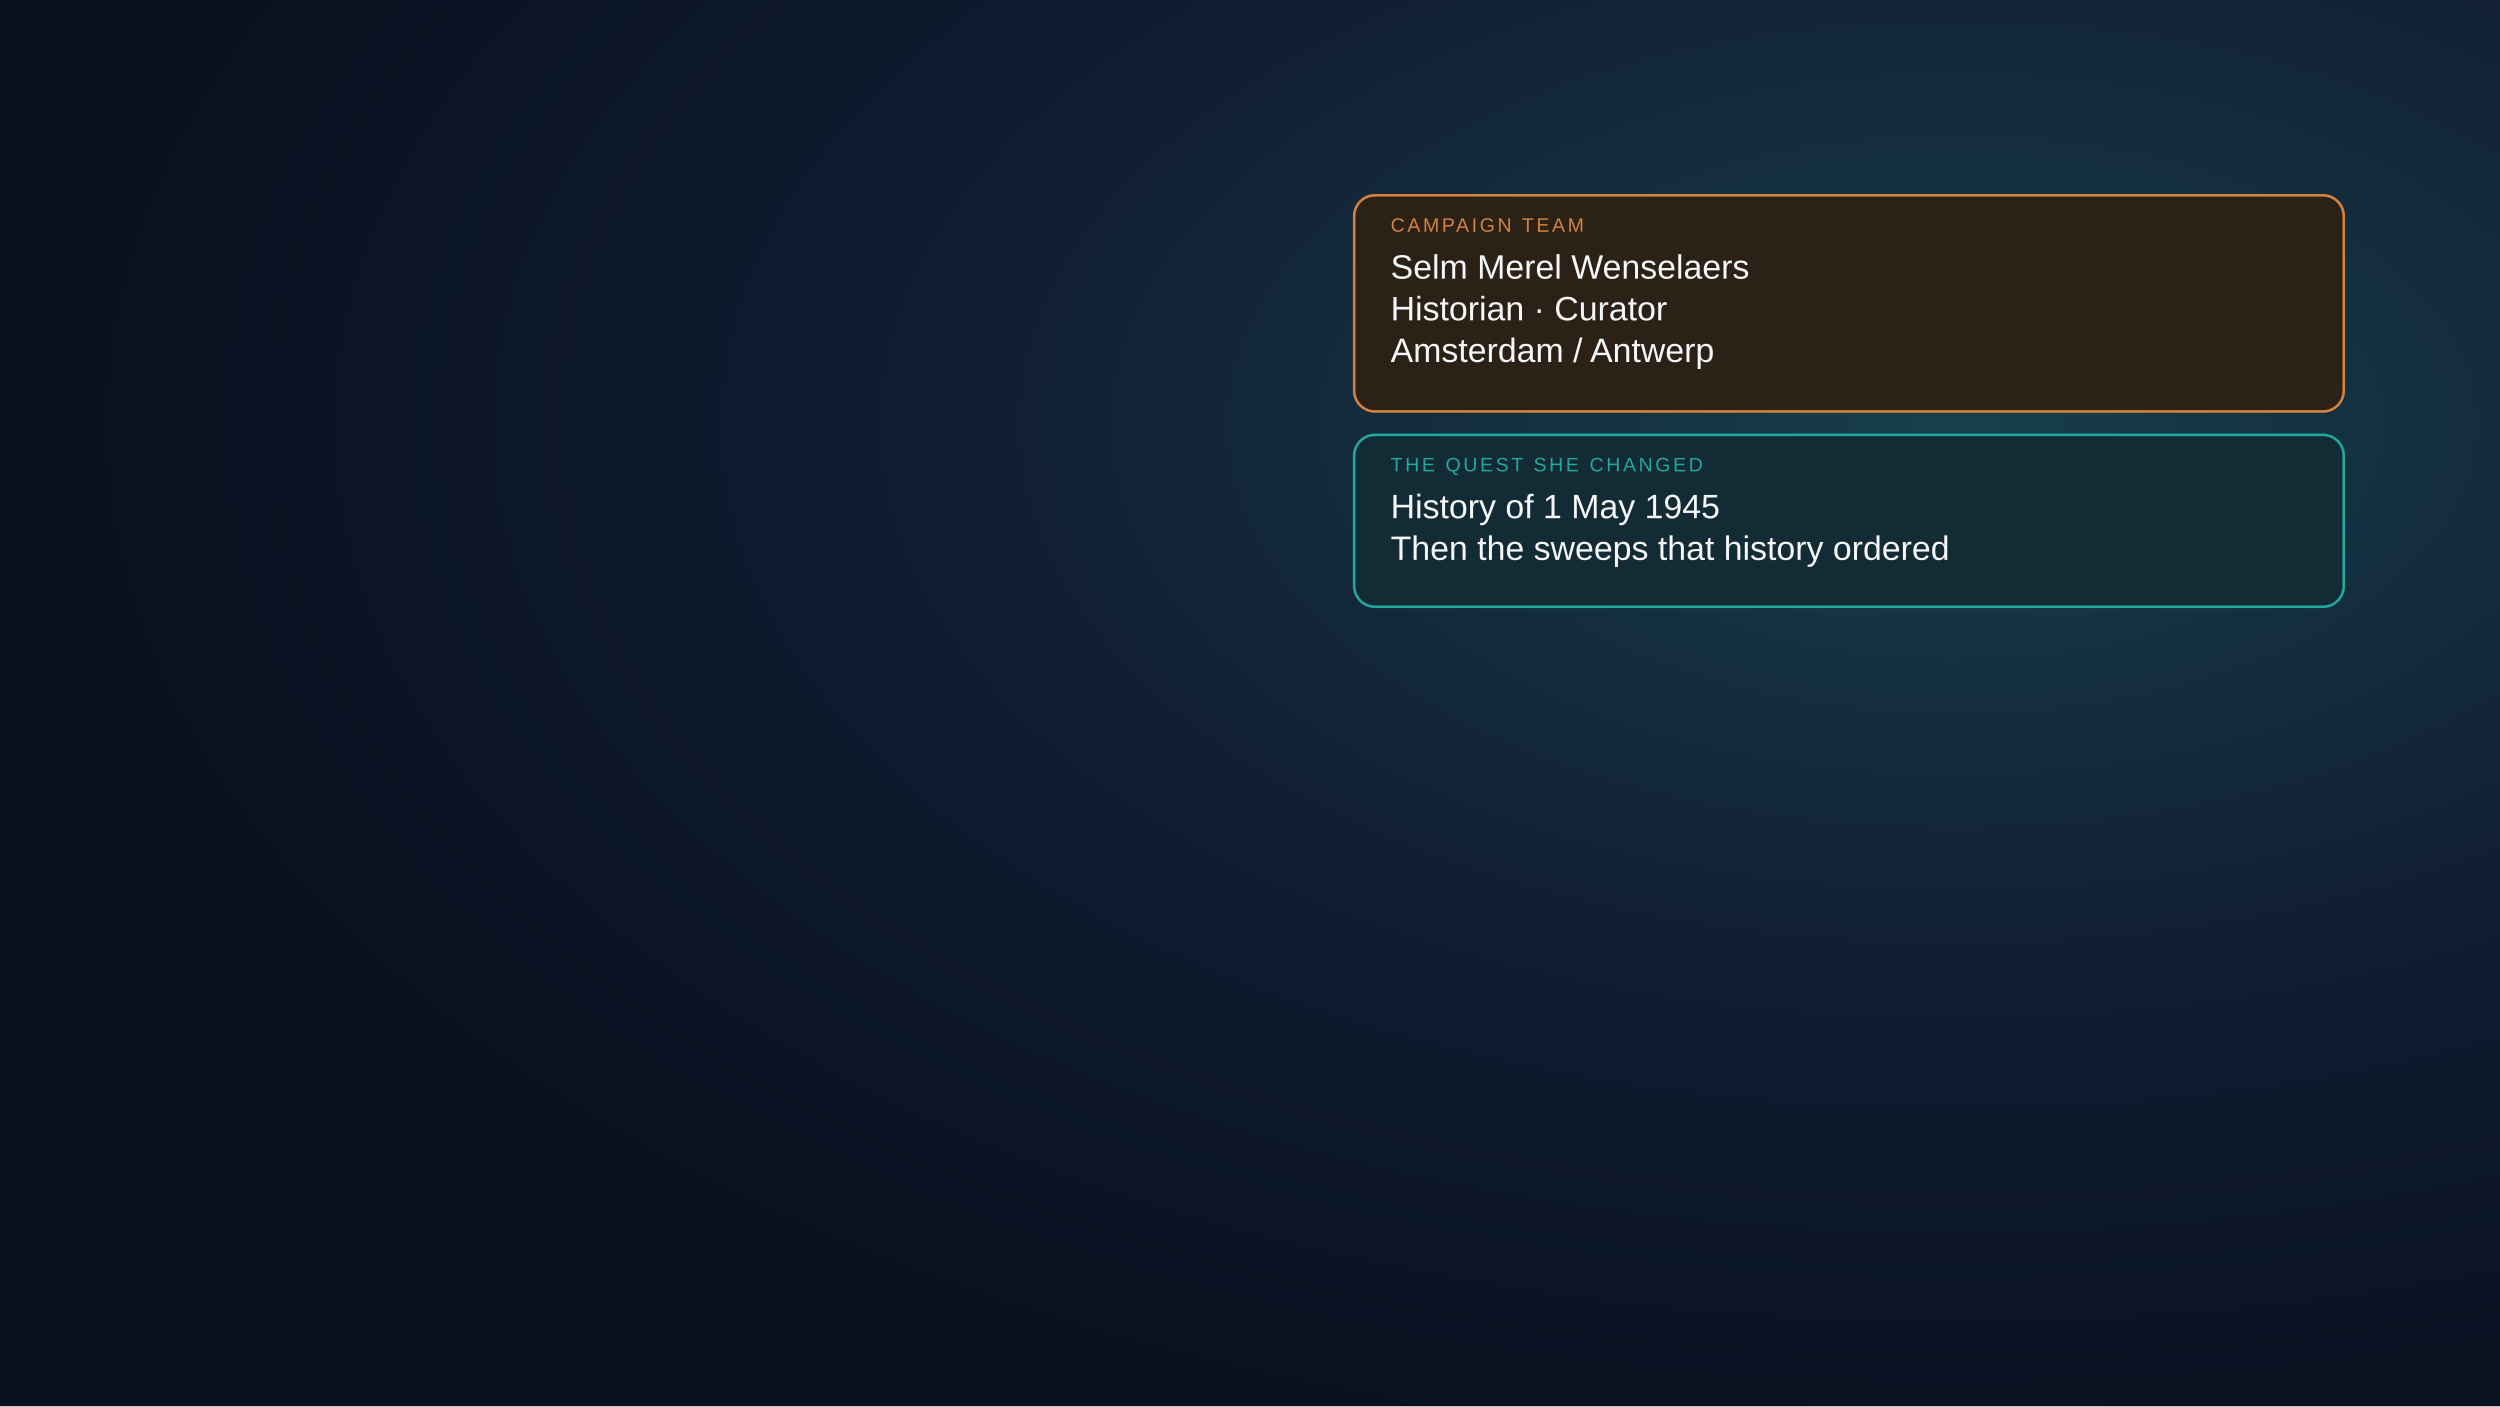
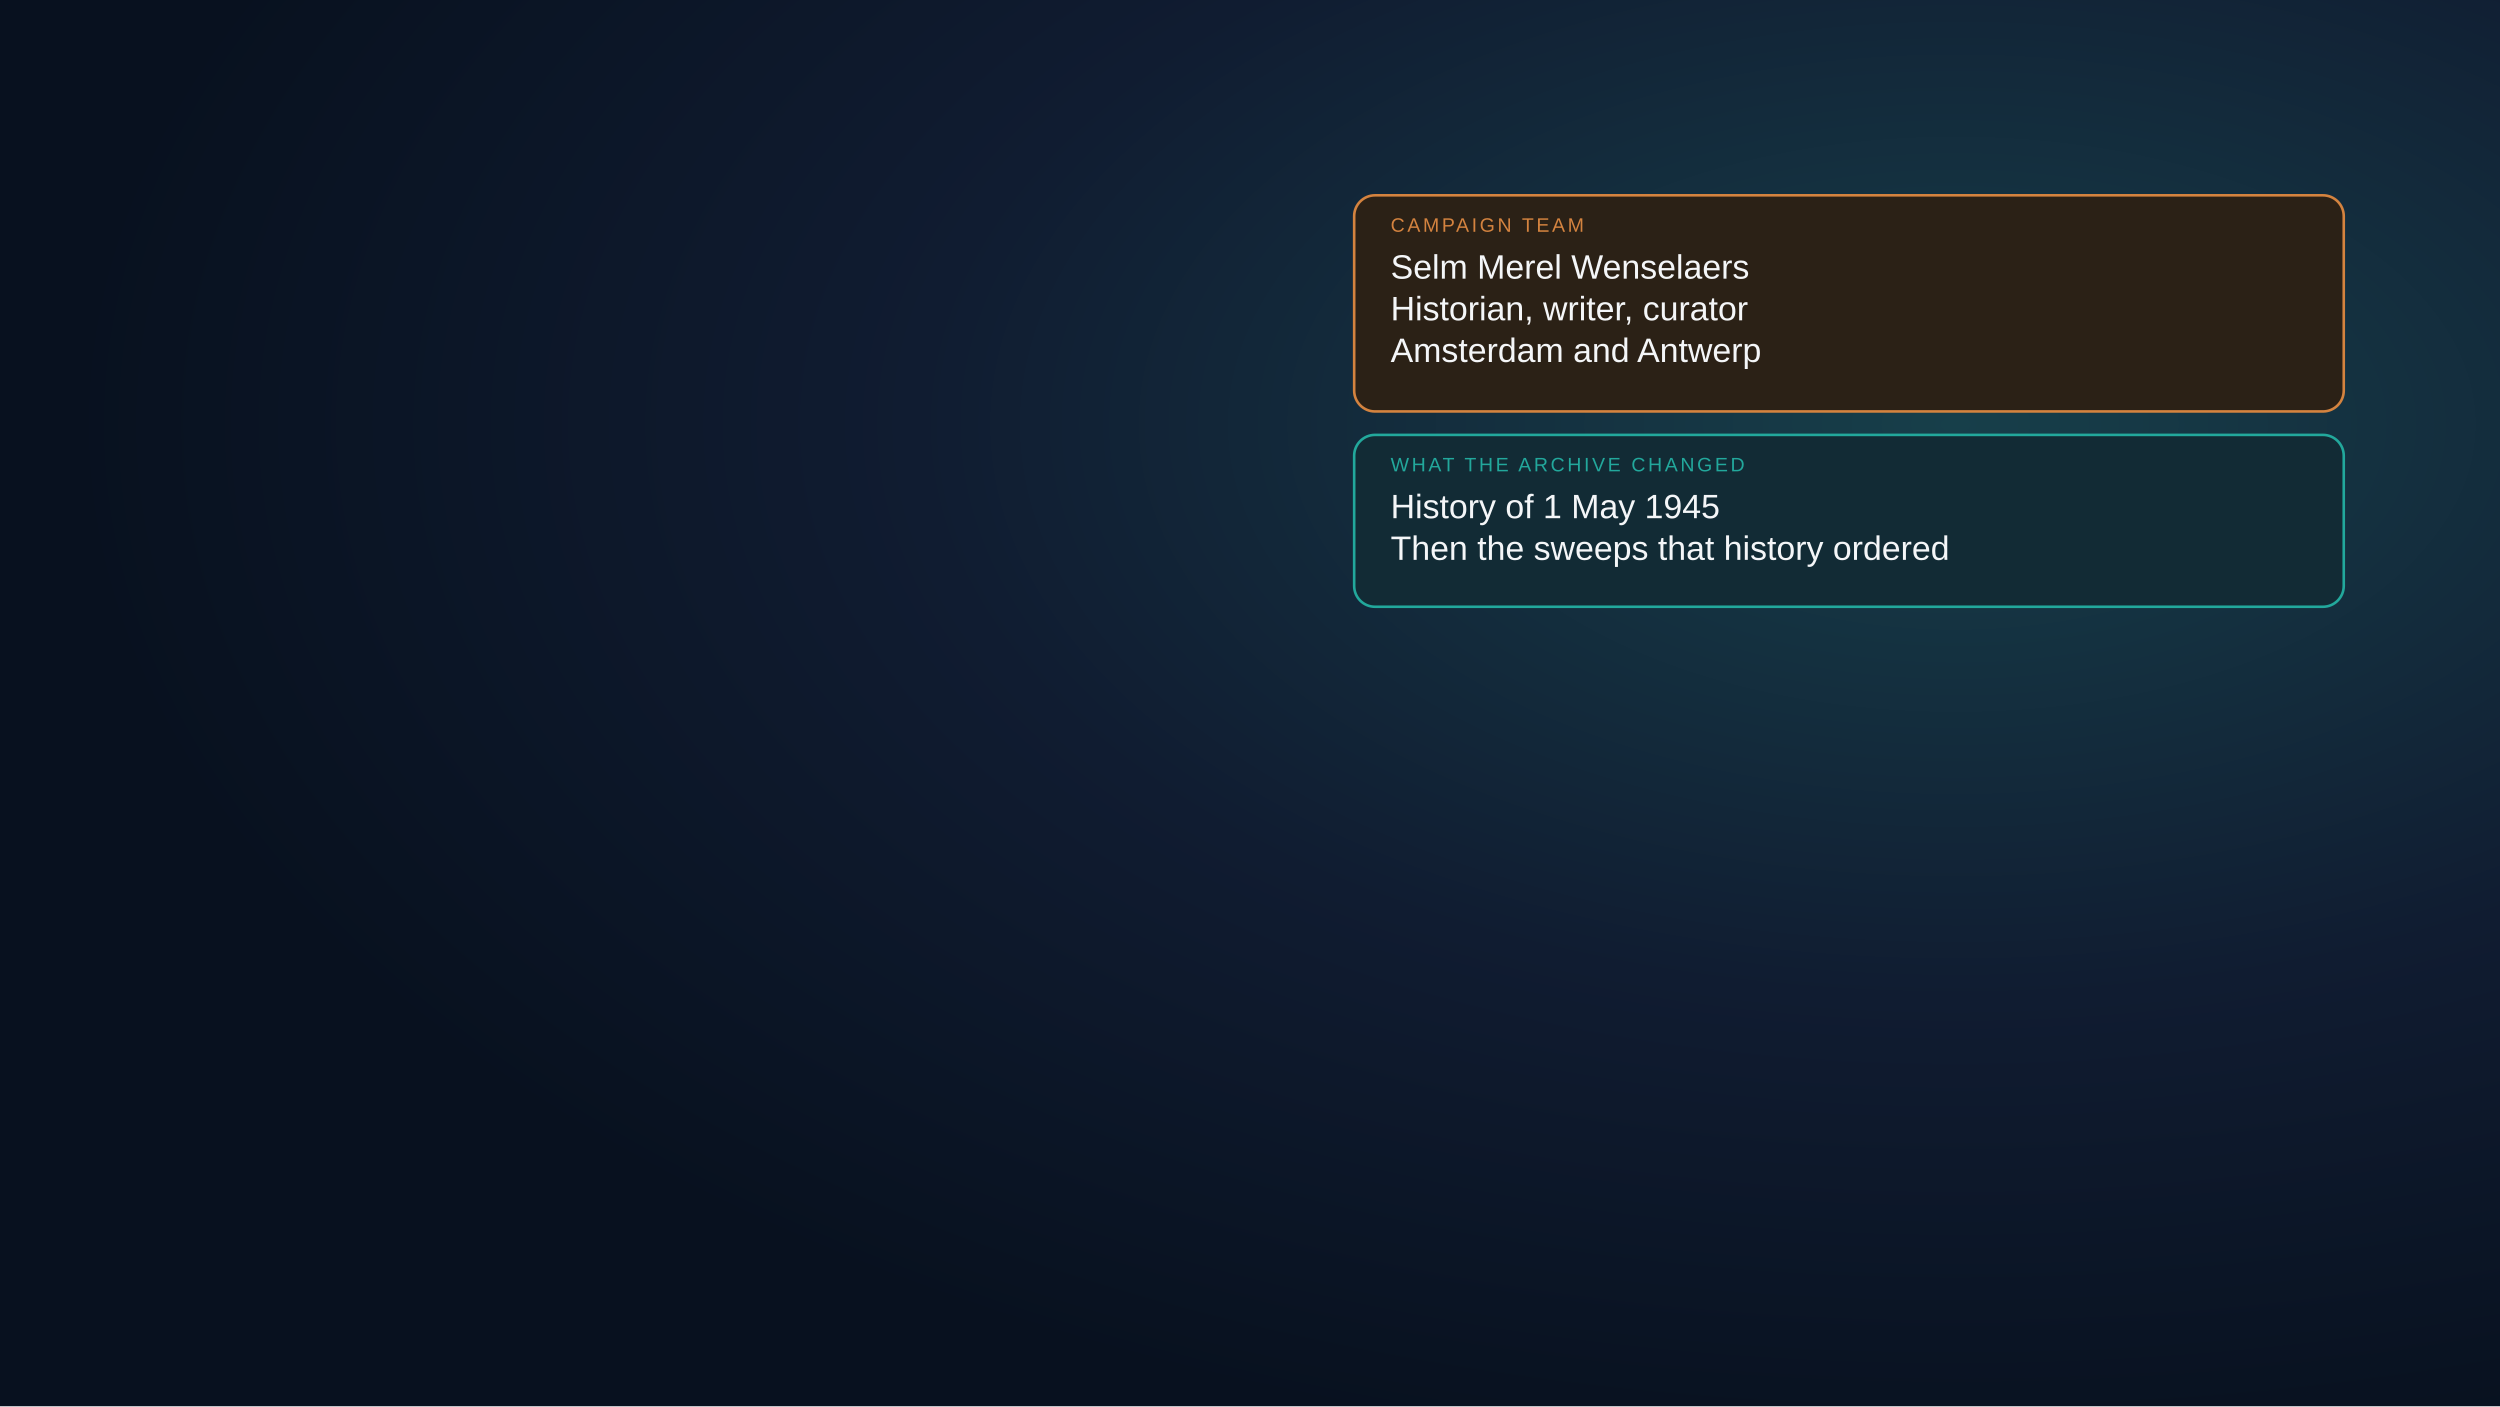
<svg xmlns="http://www.w3.org/2000/svg" viewBox="0 0 1920 1080" role="img" aria-labelledby="t d">
  <defs>
    <radialGradient id="bg" cx="78%" cy="30%" r="75%">
      <stop offset="0" stop-color="#173f4a" />
      <stop offset="0.55" stop-color="#101c31" />
      <stop offset="1" stop-color="#08111f" />
    </radialGradient>
  </defs>
  <rect width="1920" height="1080" fill="url(#bg)" />
  <g transform="translate(1040 150)">
    <rect width="760" height="166" rx="16" fill="#2b2116" stroke="#d4833f" stroke-width="2" />
    <text x="28" y="28" fill="#d4833f" font-family="Arial,sans-serif" font-size="15" letter-spacing="2">CAMPAIGN TEAM</text>
    <text x="28" y="64" fill="#f4f6f8" font-family="Arial,sans-serif" font-size="26">Selm Merel Wenselaers</text>
-     <text x="28" y="96" fill="#f4f6f8" font-family="Arial,sans-serif" font-size="26">Historian · Curator</text>
-     <text x="28" y="128" fill="#f4f6f8" font-family="Arial,sans-serif" font-size="26">Amsterdam / Antwerp</text>
+     <text x="28" y="96" fill="#f4f6f8" font-family="Arial,sans-serif" font-size="26">Historian, writer, curator</text>
+     <text x="28" y="128" fill="#f4f6f8" font-family="Arial,sans-serif" font-size="26">Amsterdam and Antwerp</text>
  </g>
  <g transform="translate(1040 334)">
    <rect width="760" height="132" rx="16" fill="#122b35" stroke="#22a89c" stroke-width="2" />
-     <text x="28" y="28" fill="#22a89c" font-family="Arial,sans-serif" font-size="15" letter-spacing="2">THE QUEST SHE CHANGED</text>
+     <text x="28" y="28" fill="#22a89c" font-family="Arial,sans-serif" font-size="15" letter-spacing="2">WHAT THE ARCHIVE CHANGED</text>
    <text x="28" y="64" fill="#f4f6f8" font-family="Arial,sans-serif" font-size="26">History of 1 May 1945</text>
    <text x="28" y="96" fill="#f4f6f8" font-family="Arial,sans-serif" font-size="26">Then the sweeps that history ordered</text>
  </g>
</svg>
